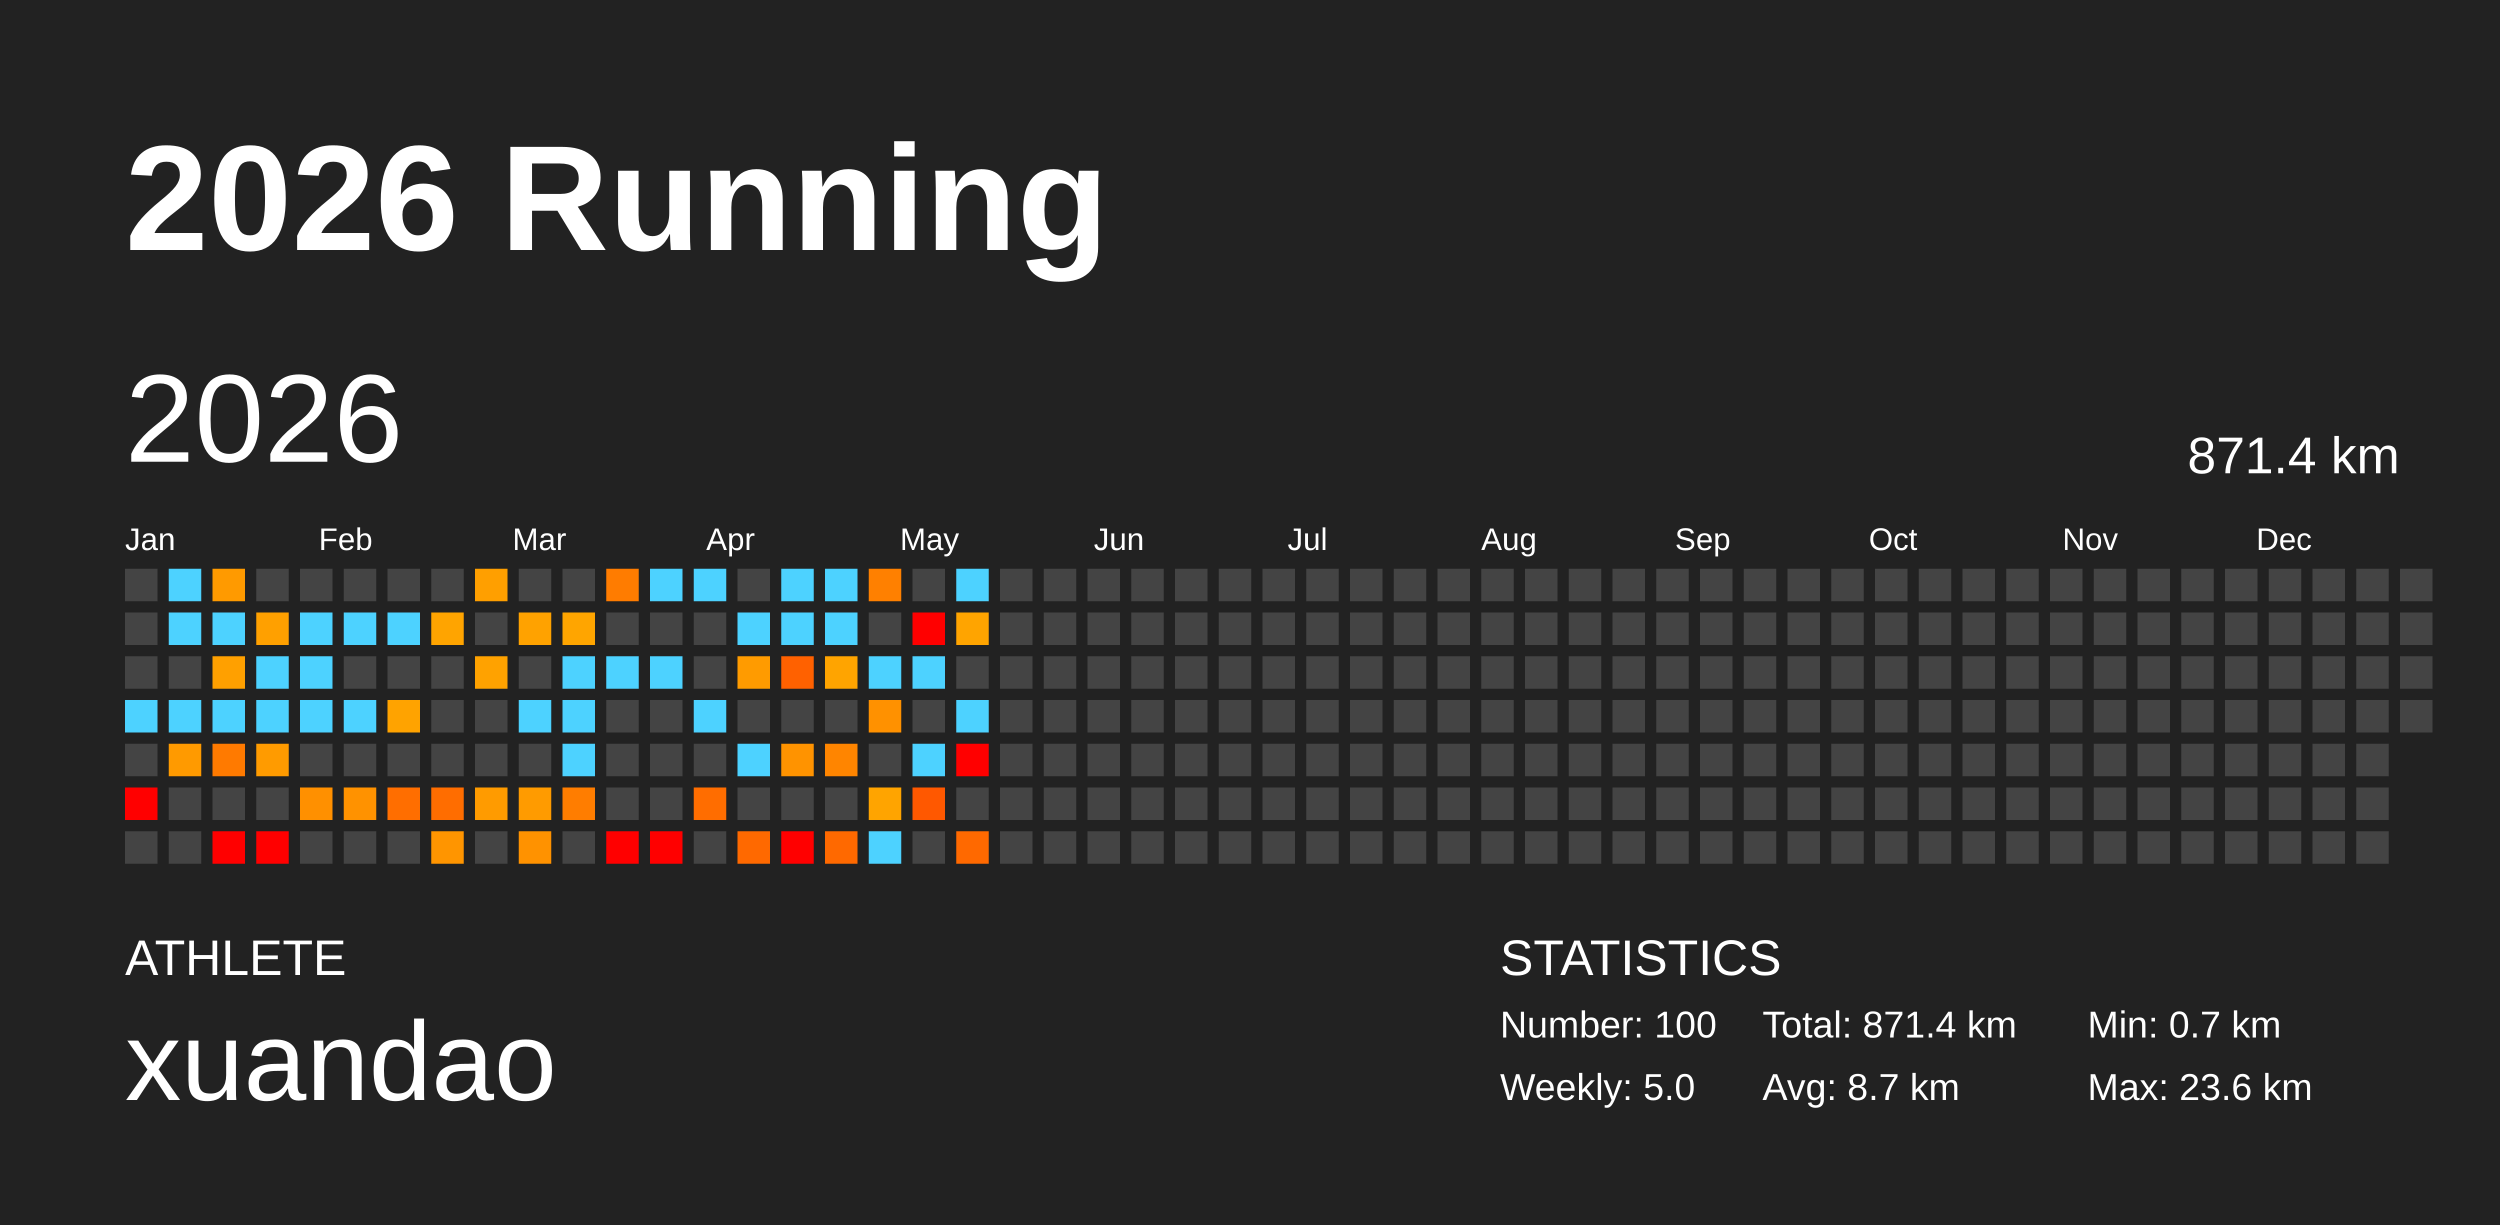
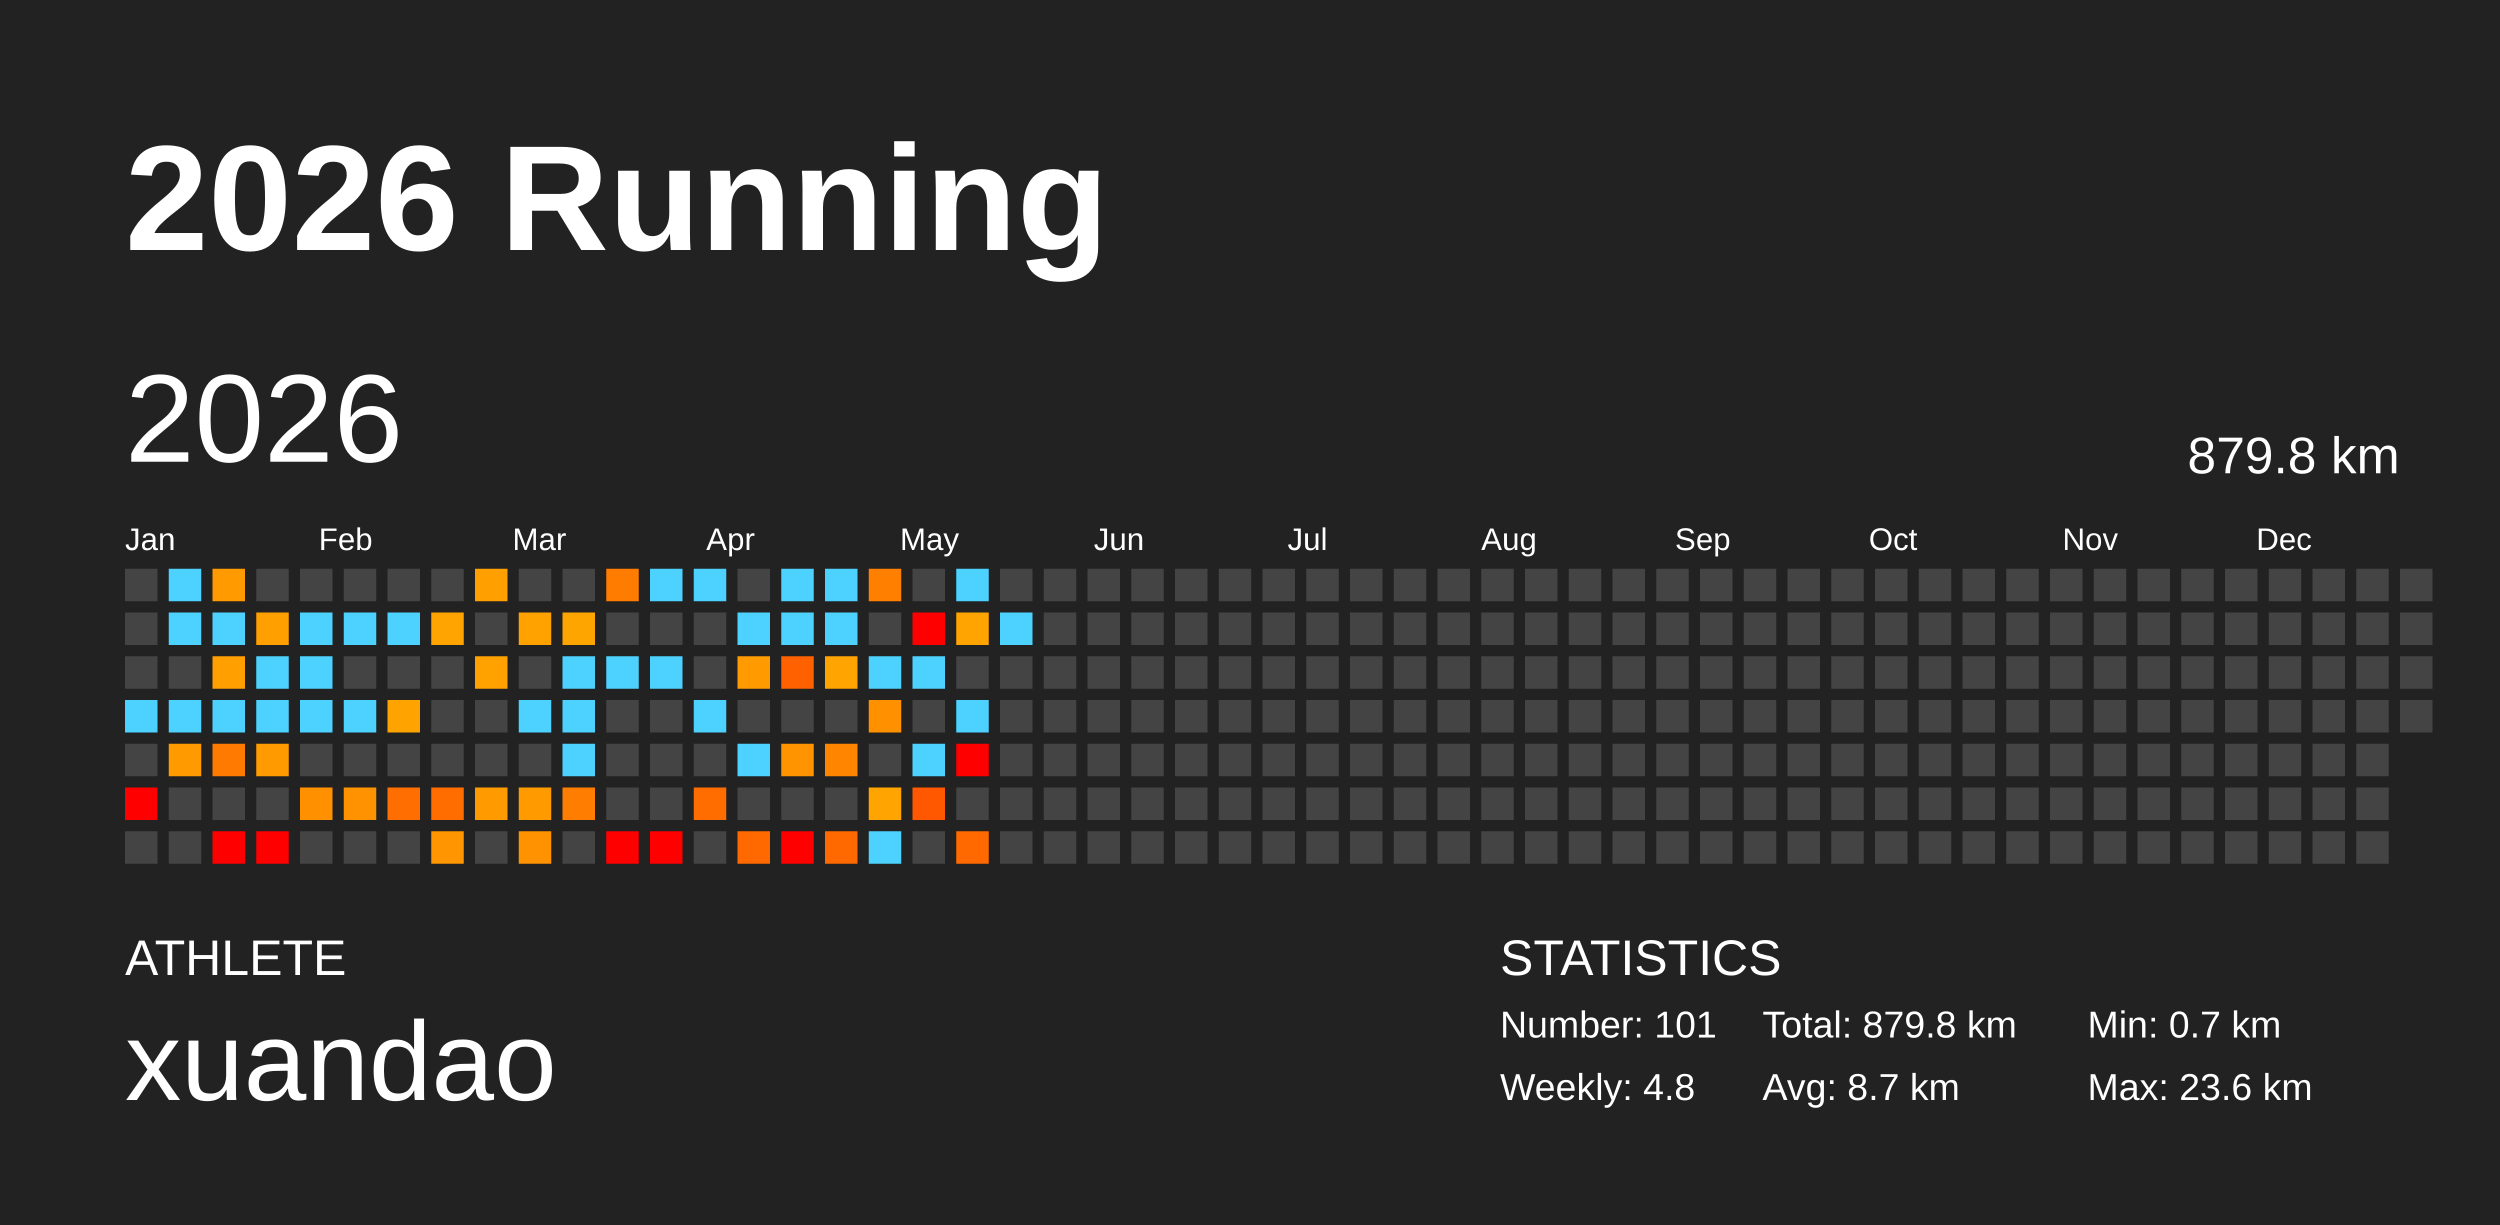
<svg xmlns="http://www.w3.org/2000/svg" baseProfile="full" height="98mm" version="1.1" viewBox="0,0,200,98" width="200mm">
  <defs />
  <rect fill="#222222" height="98" width="200" x="0" y="0" />
  <text fill="#FFFFFF" style="font-size:12px; font-family:Arial; font-weight:bold;" x="10" y="20">2026 Running</text>
  <text fill="#FFFFFF" style="font-size:4px; font-family:Arial" x="10" y="78">ATHLETE</text>
  <text fill="#FFFFFF" style="font-size:9px; font-family:Arial" x="10" y="88">xuandao</text>
  <text fill="#FFFFFF" style="font-size:4px; font-family:Arial" x="120" y="78">STATISTICS</text>
-   <text fill="#FFFFFF" style="font-size:3px; font-family:Arial" x="120" y="83">Number: 100</text>
-   <text fill="#FFFFFF" style="font-size:3px; font-family:Arial" x="120" y="88">Weekly: 5.0</text>
-   <text fill="#FFFFFF" style="font-size:3px; font-family:Arial" x="141" y="83">Total: 871.4 km</text>
+   <text fill="#FFFFFF" style="font-size:3px; font-family:Arial" x="120" y="83">Number: 101</text>
+   <text fill="#FFFFFF" style="font-size:3px; font-family:Arial" x="120" y="88">Weekly: 4.8</text>
+   <text fill="#FFFFFF" style="font-size:3px; font-family:Arial" x="141" y="83">Total: 879.8 km</text>
  <text fill="#FFFFFF" style="font-size:3px; font-family:Arial" x="141" y="88">Avg: 8.7 km</text>
  <text fill="#FFFFFF" style="font-size:3px; font-family:Arial" x="167" y="83">Min: 0.7 km</text>
  <text fill="#FFFFFF" style="font-size:3px; font-family:Arial" x="167" y="88">Max: 23.6 km</text>
  <text dominant-baseline="hanging" fill="#FFFFFF" style="font-size:10.0px; font-family:Arial;" x="10" y="30">2026</text>
-   <text dominant-baseline="hanging" fill="#FFFFFF" style="font-size:4.125px; font-family:Arial;" x="175" y="35">871.4 km</text>
+   <text dominant-baseline="hanging" fill="#FFFFFF" style="font-size:4.125px; font-family:Arial;" x="175" y="35">879.8 km</text>
  <text fill="#FFFFFF" style="font-size:2.5px; font-family:Arial" x="10.0" y="44">Jan</text>
  <text fill="#FFFFFF" style="font-size:2.5px; font-family:Arial" x="25.5" y="44">Feb</text>
  <text fill="#FFFFFF" style="font-size:2.5px; font-family:Arial" x="41.0" y="44">Mar</text>
  <text fill="#FFFFFF" style="font-size:2.5px; font-family:Arial" x="56.5" y="44">Apr</text>
  <text fill="#FFFFFF" style="font-size:2.5px; font-family:Arial" x="72.0" y="44">May</text>
  <text fill="#FFFFFF" style="font-size:2.5px; font-family:Arial" x="87.5" y="44">Jun</text>
  <text fill="#FFFFFF" style="font-size:2.5px; font-family:Arial" x="103.0" y="44">Jul</text>
  <text fill="#FFFFFF" style="font-size:2.5px; font-family:Arial" x="118.5" y="44">Aug</text>
  <text fill="#FFFFFF" style="font-size:2.5px; font-family:Arial" x="134.0" y="44">Sep</text>
  <text fill="#FFFFFF" style="font-size:2.5px; font-family:Arial" x="149.5" y="44">Oct</text>
  <text fill="#FFFFFF" style="font-size:2.5px; font-family:Arial" x="165.0" y="44">Nov</text>
  <text fill="#FFFFFF" style="font-size:2.5px; font-family:Arial" x="180.5" y="44">Dec</text>
  <rect fill="#444444" height="2.6" width="2.6" x="10.0" y="45.5" />
  <rect fill="#444444" height="2.6" width="2.6" x="10.0" y="49.0" />
  <rect fill="#444444" height="2.6" width="2.6" x="10.0" y="52.5" />
  <rect fill="#4dd2ff" height="2.6" width="2.6" x="10.0" y="56.0" />
  <rect fill="#444444" height="2.6" width="2.6" x="10.0" y="59.5" />
  <rect fill="red" height="2.6" width="2.6" x="10.0" y="63.0" />
  <rect fill="#444444" height="2.6" width="2.6" x="10.0" y="66.5" />
  <rect fill="#4dd2ff" height="2.6" width="2.6" x="13.5" y="45.5" />
  <rect fill="#4dd2ff" height="2.6" width="2.6" x="13.5" y="49.0" />
  <rect fill="#444444" height="2.6" width="2.6" x="13.5" y="52.5" />
  <rect fill="#4dd2ff" height="2.6" width="2.6" x="13.5" y="56.0" />
  <rect fill="#ff9a00" height="2.6" width="2.6" x="13.5" y="59.5" />
  <rect fill="#444444" height="2.6" width="2.6" x="13.5" y="63.0" />
  <rect fill="#444444" height="2.6" width="2.6" x="13.5" y="66.5" />
  <rect fill="#ff9a00" height="2.6" width="2.6" x="17.0" y="45.5" />
  <rect fill="#4dd2ff" height="2.6" width="2.6" x="17.0" y="49.0" />
  <rect fill="#ffa000" height="2.6" width="2.6" x="17.0" y="52.5" />
  <rect fill="#4dd2ff" height="2.6" width="2.6" x="17.0" y="56.0" />
  <rect fill="#ff7a00" height="2.6" width="2.6" x="17.0" y="59.5" />
  <rect fill="#444444" height="2.6" width="2.6" x="17.0" y="63.0" />
  <rect fill="red" height="2.6" width="2.6" x="17.0" y="66.5" />
  <rect fill="#444444" height="2.6" width="2.6" x="20.5" y="45.5" />
  <rect fill="#ffa000" height="2.6" width="2.6" x="20.5" y="49.0" />
  <rect fill="#4dd2ff" height="2.6" width="2.6" x="20.5" y="52.5" />
  <rect fill="#4dd2ff" height="2.6" width="2.6" x="20.5" y="56.0" />
  <rect fill="#ff9b00" height="2.6" width="2.6" x="20.5" y="59.5" />
  <rect fill="#444444" height="2.6" width="2.6" x="20.5" y="63.0" />
  <rect fill="red" height="2.6" width="2.6" x="20.5" y="66.5" />
  <rect fill="#444444" height="2.6" width="2.6" x="24.0" y="45.5" />
  <rect fill="#4dd2ff" height="2.6" width="2.6" x="24.0" y="49.0" />
  <rect fill="#4dd2ff" height="2.6" width="2.6" x="24.0" y="52.5" />
  <rect fill="#4dd2ff" height="2.6" width="2.6" x="24.0" y="56.0" />
  <rect fill="#444444" height="2.6" width="2.6" x="24.0" y="59.5" />
  <rect fill="#ff9000" height="2.6" width="2.6" x="24.0" y="63.0" />
  <rect fill="#444444" height="2.6" width="2.6" x="24.0" y="66.5" />
  <rect fill="#444444" height="2.6" width="2.6" x="27.5" y="45.5" />
  <rect fill="#4dd2ff" height="2.6" width="2.6" x="27.5" y="49.0" />
  <rect fill="#444444" height="2.6" width="2.6" x="27.5" y="52.5" />
  <rect fill="#4dd2ff" height="2.6" width="2.6" x="27.5" y="56.0" />
  <rect fill="#444444" height="2.6" width="2.6" x="27.5" y="59.5" />
  <rect fill="#ff9200" height="2.6" width="2.6" x="27.5" y="63.0" />
  <rect fill="#444444" height="2.6" width="2.6" x="27.5" y="66.5" />
  <rect fill="#444444" height="2.6" width="2.6" x="31.0" y="45.5" />
  <rect fill="#4dd2ff" height="2.6" width="2.6" x="31.0" y="49.0" />
  <rect fill="#444444" height="2.6" width="2.6" x="31.0" y="52.5" />
  <rect fill="#ffa300" height="2.6" width="2.6" x="31.0" y="56.0" />
  <rect fill="#444444" height="2.6" width="2.6" x="31.0" y="59.5" />
  <rect fill="#ff6e00" height="2.6" width="2.6" x="31.0" y="63.0" />
  <rect fill="#444444" height="2.6" width="2.6" x="31.0" y="66.5" />
  <rect fill="#444444" height="2.6" width="2.6" x="34.5" y="45.5" />
  <rect fill="#ffa400" height="2.6" width="2.6" x="34.5" y="49.0" />
  <rect fill="#444444" height="2.6" width="2.6" x="34.5" y="52.5" />
  <rect fill="#444444" height="2.6" width="2.6" x="34.5" y="56.0" />
  <rect fill="#444444" height="2.6" width="2.6" x="34.5" y="59.5" />
  <rect fill="#ff6d00" height="2.6" width="2.6" x="34.5" y="63.0" />
  <rect fill="#ff9500" height="2.6" width="2.6" x="34.5" y="66.5" />
  <rect fill="#ff9f00" height="2.6" width="2.6" x="38.0" y="45.5" />
  <rect fill="#444444" height="2.6" width="2.6" x="38.0" y="49.0" />
  <rect fill="#ffa200" height="2.6" width="2.6" x="38.0" y="52.5" />
  <rect fill="#444444" height="2.6" width="2.6" x="38.0" y="56.0" />
  <rect fill="#444444" height="2.6" width="2.6" x="38.0" y="59.5" />
  <rect fill="#ff9b00" height="2.6" width="2.6" x="38.0" y="63.0" />
  <rect fill="#444444" height="2.6" width="2.6" x="38.0" y="66.5" />
  <rect fill="#444444" height="2.6" width="2.6" x="41.5" y="45.5" />
  <rect fill="#ffa200" height="2.6" width="2.6" x="41.5" y="49.0" />
  <rect fill="#444444" height="2.6" width="2.6" x="41.5" y="52.5" />
  <rect fill="#4dd2ff" height="2.6" width="2.6" x="41.5" y="56.0" />
  <rect fill="#444444" height="2.6" width="2.6" x="41.5" y="59.5" />
  <rect fill="#ff9b00" height="2.6" width="2.6" x="41.5" y="63.0" />
  <rect fill="#ff9200" height="2.6" width="2.6" x="41.5" y="66.5" />
  <rect fill="#444444" height="2.6" width="2.6" x="45.0" y="45.5" />
  <rect fill="#ffa500" height="2.6" width="2.6" x="45.0" y="49.0" />
  <rect fill="#4dd2ff" height="2.6" width="2.6" x="45.0" y="52.5" />
  <rect fill="#4dd2ff" height="2.6" width="2.6" x="45.0" y="56.0" />
  <rect fill="#4dd2ff" height="2.6" width="2.6" x="45.0" y="59.5" />
  <rect fill="#ff7d00" height="2.6" width="2.6" x="45.0" y="63.0" />
  <rect fill="#444444" height="2.6" width="2.6" x="45.0" y="66.5" />
  <rect fill="#ff7c00" height="2.6" width="2.6" x="48.5" y="45.5" />
  <rect fill="#444444" height="2.6" width="2.6" x="48.5" y="49.0" />
  <rect fill="#4dd2ff" height="2.6" width="2.6" x="48.5" y="52.5" />
  <rect fill="#444444" height="2.6" width="2.6" x="48.5" y="56.0" />
  <rect fill="#444444" height="2.6" width="2.6" x="48.5" y="59.5" />
  <rect fill="#444444" height="2.6" width="2.6" x="48.5" y="63.0" />
  <rect fill="red" height="2.6" width="2.6" x="48.5" y="66.5" />
  <rect fill="#4dd2ff" height="2.6" width="2.6" x="52.0" y="45.5" />
  <rect fill="#444444" height="2.6" width="2.6" x="52.0" y="49.0" />
  <rect fill="#4dd2ff" height="2.6" width="2.6" x="52.0" y="52.5" />
  <rect fill="#444444" height="2.6" width="2.6" x="52.0" y="56.0" />
  <rect fill="#444444" height="2.6" width="2.6" x="52.0" y="59.5" />
  <rect fill="#444444" height="2.6" width="2.6" x="52.0" y="63.0" />
  <rect fill="red" height="2.6" width="2.6" x="52.0" y="66.5" />
  <rect fill="#4dd2ff" height="2.6" width="2.6" x="55.5" y="45.5" />
  <rect fill="#444444" height="2.6" width="2.6" x="55.5" y="49.0" />
  <rect fill="#444444" height="2.6" width="2.6" x="55.5" y="52.5" />
  <rect fill="#4dd2ff" height="2.6" width="2.6" x="55.5" y="56.0" />
  <rect fill="#444444" height="2.6" width="2.6" x="55.5" y="59.5" />
  <rect fill="#ff6d00" height="2.6" width="2.6" x="55.5" y="63.0" />
  <rect fill="#444444" height="2.6" width="2.6" x="55.5" y="66.5" />
  <rect fill="#444444" height="2.6" width="2.6" x="59.0" y="45.5" />
  <rect fill="#4dd2ff" height="2.6" width="2.6" x="59.0" y="49.0" />
  <rect fill="#ff9b00" height="2.6" width="2.6" x="59.0" y="52.5" />
  <rect fill="#444444" height="2.6" width="2.6" x="59.0" y="56.0" />
  <rect fill="#4dd2ff" height="2.6" width="2.6" x="59.0" y="59.5" />
  <rect fill="#444444" height="2.6" width="2.6" x="59.0" y="63.0" />
  <rect fill="#ff6900" height="2.6" width="2.6" x="59.0" y="66.5" />
  <rect fill="#4dd2ff" height="2.6" width="2.6" x="62.5" y="45.5" />
  <rect fill="#4dd2ff" height="2.6" width="2.6" x="62.5" y="49.0" />
  <rect fill="#ff6100" height="2.6" width="2.6" x="62.5" y="52.5" />
  <rect fill="#444444" height="2.6" width="2.6" x="62.5" y="56.0" />
  <rect fill="#ff9300" height="2.6" width="2.6" x="62.5" y="59.5" />
  <rect fill="#444444" height="2.6" width="2.6" x="62.5" y="63.0" />
  <rect fill="red" height="2.6" width="2.6" x="62.5" y="66.5" />
  <rect fill="#4dd2ff" height="2.6" width="2.6" x="66.0" y="45.5" />
  <rect fill="#4dd2ff" height="2.6" width="2.6" x="66.0" y="49.0" />
  <rect fill="#ffa400" height="2.6" width="2.6" x="66.0" y="52.5" />
  <rect fill="#444444" height="2.6" width="2.6" x="66.0" y="56.0" />
  <rect fill="#ff8500" height="2.6" width="2.6" x="66.0" y="59.5" />
  <rect fill="#444444" height="2.6" width="2.6" x="66.0" y="63.0" />
  <rect fill="#ff6900" height="2.6" width="2.6" x="66.0" y="66.5" />
  <rect fill="#ff8000" height="2.6" width="2.6" x="69.5" y="45.5" />
  <rect fill="#444444" height="2.6" width="2.6" x="69.5" y="49.0" />
  <rect fill="#4dd2ff" height="2.6" width="2.6" x="69.5" y="52.5" />
  <rect fill="#ff9100" height="2.6" width="2.6" x="69.5" y="56.0" />
  <rect fill="#444444" height="2.6" width="2.6" x="69.5" y="59.5" />
  <rect fill="#ffa400" height="2.6" width="2.6" x="69.5" y="63.0" />
  <rect fill="#4dd2ff" height="2.6" width="2.6" x="69.5" y="66.5" />
  <rect fill="#444444" height="2.6" width="2.6" x="73.0" y="45.5" />
  <rect fill="red" height="2.6" width="2.6" x="73.0" y="49.0" />
  <rect fill="#4dd2ff" height="2.6" width="2.6" x="73.0" y="52.5" />
  <rect fill="#444444" height="2.6" width="2.6" x="73.0" y="56.0" />
  <rect fill="#4dd2ff" height="2.6" width="2.6" x="73.0" y="59.5" />
  <rect fill="#ff5800" height="2.6" width="2.6" x="73.0" y="63.0" />
  <rect fill="#444444" height="2.6" width="2.6" x="73.0" y="66.5" />
  <rect fill="#4dd2ff" height="2.6" width="2.6" x="76.5" y="45.5" />
  <rect fill="#ffa400" height="2.6" width="2.6" x="76.5" y="49.0" />
  <rect fill="#444444" height="2.6" width="2.6" x="76.5" y="52.5" />
  <rect fill="#4dd2ff" height="2.6" width="2.6" x="76.5" y="56.0" />
  <rect fill="red" height="2.6" width="2.6" x="76.5" y="59.5" />
  <rect fill="#444444" height="2.6" width="2.6" x="76.5" y="63.0" />
  <rect fill="#ff6900" height="2.6" width="2.6" x="76.5" y="66.5" />
  <rect fill="#444444" height="2.6" width="2.6" x="80.0" y="45.5" />
-   <rect fill="#444444" height="2.6" width="2.6" x="80.0" y="49.0" />
+   <rect fill="#4dd2ff" height="2.6" width="2.6" x="80.0" y="49.0" />
  <rect fill="#444444" height="2.6" width="2.6" x="80.0" y="52.5" />
  <rect fill="#444444" height="2.6" width="2.6" x="80.0" y="56.0" />
  <rect fill="#444444" height="2.6" width="2.6" x="80.0" y="59.5" />
  <rect fill="#444444" height="2.6" width="2.6" x="80.0" y="63.0" />
  <rect fill="#444444" height="2.6" width="2.6" x="80.0" y="66.5" />
  <rect fill="#444444" height="2.6" width="2.6" x="83.5" y="45.5" />
  <rect fill="#444444" height="2.6" width="2.6" x="83.5" y="49.0" />
  <rect fill="#444444" height="2.6" width="2.6" x="83.5" y="52.5" />
  <rect fill="#444444" height="2.6" width="2.6" x="83.5" y="56.0" />
  <rect fill="#444444" height="2.6" width="2.6" x="83.5" y="59.5" />
  <rect fill="#444444" height="2.6" width="2.6" x="83.5" y="63.0" />
  <rect fill="#444444" height="2.6" width="2.6" x="83.5" y="66.5" />
  <rect fill="#444444" height="2.6" width="2.6" x="87.0" y="45.5" />
  <rect fill="#444444" height="2.6" width="2.6" x="87.0" y="49.0" />
  <rect fill="#444444" height="2.6" width="2.6" x="87.0" y="52.5" />
  <rect fill="#444444" height="2.6" width="2.6" x="87.0" y="56.0" />
  <rect fill="#444444" height="2.6" width="2.6" x="87.0" y="59.5" />
  <rect fill="#444444" height="2.6" width="2.6" x="87.0" y="63.0" />
  <rect fill="#444444" height="2.6" width="2.6" x="87.0" y="66.5" />
  <rect fill="#444444" height="2.6" width="2.6" x="90.5" y="45.5" />
  <rect fill="#444444" height="2.6" width="2.6" x="90.5" y="49.0" />
  <rect fill="#444444" height="2.6" width="2.6" x="90.5" y="52.5" />
  <rect fill="#444444" height="2.6" width="2.6" x="90.5" y="56.0" />
  <rect fill="#444444" height="2.6" width="2.6" x="90.5" y="59.5" />
  <rect fill="#444444" height="2.6" width="2.6" x="90.5" y="63.0" />
  <rect fill="#444444" height="2.6" width="2.6" x="90.5" y="66.5" />
  <rect fill="#444444" height="2.6" width="2.6" x="94.0" y="45.5" />
  <rect fill="#444444" height="2.6" width="2.6" x="94.0" y="49.0" />
  <rect fill="#444444" height="2.6" width="2.6" x="94.0" y="52.5" />
  <rect fill="#444444" height="2.6" width="2.6" x="94.0" y="56.0" />
  <rect fill="#444444" height="2.6" width="2.6" x="94.0" y="59.5" />
  <rect fill="#444444" height="2.6" width="2.6" x="94.0" y="63.0" />
  <rect fill="#444444" height="2.6" width="2.6" x="94.0" y="66.5" />
  <rect fill="#444444" height="2.6" width="2.6" x="97.5" y="45.5" />
  <rect fill="#444444" height="2.6" width="2.6" x="97.5" y="49.0" />
  <rect fill="#444444" height="2.6" width="2.6" x="97.5" y="52.5" />
  <rect fill="#444444" height="2.6" width="2.6" x="97.5" y="56.0" />
  <rect fill="#444444" height="2.6" width="2.6" x="97.5" y="59.5" />
  <rect fill="#444444" height="2.6" width="2.6" x="97.5" y="63.0" />
  <rect fill="#444444" height="2.6" width="2.6" x="97.5" y="66.5" />
  <rect fill="#444444" height="2.6" width="2.6" x="101.0" y="45.5" />
  <rect fill="#444444" height="2.6" width="2.6" x="101.0" y="49.0" />
  <rect fill="#444444" height="2.6" width="2.6" x="101.0" y="52.5" />
  <rect fill="#444444" height="2.6" width="2.6" x="101.0" y="56.0" />
  <rect fill="#444444" height="2.6" width="2.6" x="101.0" y="59.5" />
  <rect fill="#444444" height="2.6" width="2.6" x="101.0" y="63.0" />
  <rect fill="#444444" height="2.6" width="2.6" x="101.0" y="66.5" />
  <rect fill="#444444" height="2.6" width="2.6" x="104.5" y="45.5" />
  <rect fill="#444444" height="2.6" width="2.6" x="104.5" y="49.0" />
  <rect fill="#444444" height="2.6" width="2.6" x="104.5" y="52.5" />
  <rect fill="#444444" height="2.6" width="2.6" x="104.5" y="56.0" />
  <rect fill="#444444" height="2.6" width="2.6" x="104.5" y="59.5" />
  <rect fill="#444444" height="2.6" width="2.6" x="104.5" y="63.0" />
  <rect fill="#444444" height="2.6" width="2.6" x="104.5" y="66.5" />
  <rect fill="#444444" height="2.6" width="2.6" x="108.0" y="45.5" />
  <rect fill="#444444" height="2.6" width="2.6" x="108.0" y="49.0" />
  <rect fill="#444444" height="2.6" width="2.6" x="108.0" y="52.5" />
  <rect fill="#444444" height="2.6" width="2.6" x="108.0" y="56.0" />
  <rect fill="#444444" height="2.6" width="2.6" x="108.0" y="59.5" />
  <rect fill="#444444" height="2.6" width="2.6" x="108.0" y="63.0" />
  <rect fill="#444444" height="2.6" width="2.6" x="108.0" y="66.5" />
  <rect fill="#444444" height="2.6" width="2.6" x="111.5" y="45.5" />
  <rect fill="#444444" height="2.6" width="2.6" x="111.5" y="49.0" />
  <rect fill="#444444" height="2.6" width="2.6" x="111.5" y="52.5" />
  <rect fill="#444444" height="2.6" width="2.6" x="111.5" y="56.0" />
  <rect fill="#444444" height="2.6" width="2.6" x="111.5" y="59.5" />
  <rect fill="#444444" height="2.6" width="2.6" x="111.5" y="63.0" />
  <rect fill="#444444" height="2.6" width="2.6" x="111.5" y="66.5" />
  <rect fill="#444444" height="2.6" width="2.6" x="115.0" y="45.5" />
  <rect fill="#444444" height="2.6" width="2.6" x="115.0" y="49.0" />
  <rect fill="#444444" height="2.6" width="2.6" x="115.0" y="52.5" />
  <rect fill="#444444" height="2.6" width="2.6" x="115.0" y="56.0" />
  <rect fill="#444444" height="2.6" width="2.6" x="115.0" y="59.5" />
  <rect fill="#444444" height="2.6" width="2.6" x="115.0" y="63.0" />
  <rect fill="#444444" height="2.6" width="2.6" x="115.0" y="66.5" />
  <rect fill="#444444" height="2.6" width="2.6" x="118.5" y="45.5" />
  <rect fill="#444444" height="2.6" width="2.6" x="118.5" y="49.0" />
  <rect fill="#444444" height="2.6" width="2.6" x="118.5" y="52.5" />
  <rect fill="#444444" height="2.6" width="2.6" x="118.5" y="56.0" />
  <rect fill="#444444" height="2.6" width="2.6" x="118.5" y="59.5" />
  <rect fill="#444444" height="2.6" width="2.6" x="118.5" y="63.0" />
  <rect fill="#444444" height="2.6" width="2.6" x="118.5" y="66.5" />
  <rect fill="#444444" height="2.6" width="2.6" x="122.0" y="45.5" />
  <rect fill="#444444" height="2.6" width="2.6" x="122.0" y="49.0" />
  <rect fill="#444444" height="2.6" width="2.6" x="122.0" y="52.5" />
  <rect fill="#444444" height="2.6" width="2.6" x="122.0" y="56.0" />
  <rect fill="#444444" height="2.6" width="2.6" x="122.0" y="59.5" />
  <rect fill="#444444" height="2.6" width="2.6" x="122.0" y="63.0" />
  <rect fill="#444444" height="2.6" width="2.6" x="122.0" y="66.5" />
  <rect fill="#444444" height="2.6" width="2.6" x="125.5" y="45.5" />
  <rect fill="#444444" height="2.6" width="2.6" x="125.5" y="49.0" />
  <rect fill="#444444" height="2.6" width="2.6" x="125.5" y="52.5" />
  <rect fill="#444444" height="2.6" width="2.6" x="125.5" y="56.0" />
  <rect fill="#444444" height="2.6" width="2.6" x="125.5" y="59.5" />
  <rect fill="#444444" height="2.6" width="2.6" x="125.5" y="63.0" />
  <rect fill="#444444" height="2.6" width="2.6" x="125.5" y="66.5" />
  <rect fill="#444444" height="2.6" width="2.6" x="129.0" y="45.5" />
  <rect fill="#444444" height="2.6" width="2.6" x="129.0" y="49.0" />
  <rect fill="#444444" height="2.6" width="2.6" x="129.0" y="52.5" />
  <rect fill="#444444" height="2.6" width="2.6" x="129.0" y="56.0" />
  <rect fill="#444444" height="2.6" width="2.6" x="129.0" y="59.5" />
  <rect fill="#444444" height="2.6" width="2.6" x="129.0" y="63.0" />
  <rect fill="#444444" height="2.6" width="2.6" x="129.0" y="66.5" />
  <rect fill="#444444" height="2.6" width="2.6" x="132.5" y="45.5" />
  <rect fill="#444444" height="2.6" width="2.6" x="132.5" y="49.0" />
  <rect fill="#444444" height="2.6" width="2.6" x="132.5" y="52.5" />
  <rect fill="#444444" height="2.6" width="2.6" x="132.5" y="56.0" />
  <rect fill="#444444" height="2.6" width="2.6" x="132.5" y="59.5" />
  <rect fill="#444444" height="2.6" width="2.6" x="132.5" y="63.0" />
  <rect fill="#444444" height="2.6" width="2.6" x="132.5" y="66.5" />
  <rect fill="#444444" height="2.6" width="2.6" x="136.0" y="45.5" />
  <rect fill="#444444" height="2.6" width="2.6" x="136.0" y="49.0" />
  <rect fill="#444444" height="2.6" width="2.6" x="136.0" y="52.5" />
  <rect fill="#444444" height="2.6" width="2.6" x="136.0" y="56.0" />
  <rect fill="#444444" height="2.6" width="2.6" x="136.0" y="59.5" />
  <rect fill="#444444" height="2.6" width="2.6" x="136.0" y="63.0" />
  <rect fill="#444444" height="2.6" width="2.6" x="136.0" y="66.5" />
  <rect fill="#444444" height="2.6" width="2.6" x="139.5" y="45.5" />
  <rect fill="#444444" height="2.6" width="2.6" x="139.5" y="49.0" />
  <rect fill="#444444" height="2.6" width="2.6" x="139.5" y="52.5" />
  <rect fill="#444444" height="2.6" width="2.6" x="139.5" y="56.0" />
  <rect fill="#444444" height="2.6" width="2.6" x="139.5" y="59.5" />
  <rect fill="#444444" height="2.6" width="2.6" x="139.5" y="63.0" />
  <rect fill="#444444" height="2.6" width="2.6" x="139.5" y="66.5" />
  <rect fill="#444444" height="2.6" width="2.6" x="143.0" y="45.5" />
  <rect fill="#444444" height="2.6" width="2.6" x="143.0" y="49.0" />
  <rect fill="#444444" height="2.6" width="2.6" x="143.0" y="52.5" />
  <rect fill="#444444" height="2.6" width="2.6" x="143.0" y="56.0" />
  <rect fill="#444444" height="2.6" width="2.6" x="143.0" y="59.5" />
  <rect fill="#444444" height="2.6" width="2.6" x="143.0" y="63.0" />
  <rect fill="#444444" height="2.6" width="2.6" x="143.0" y="66.5" />
  <rect fill="#444444" height="2.6" width="2.6" x="146.5" y="45.5" />
  <rect fill="#444444" height="2.6" width="2.6" x="146.5" y="49.0" />
  <rect fill="#444444" height="2.6" width="2.6" x="146.5" y="52.5" />
  <rect fill="#444444" height="2.6" width="2.6" x="146.5" y="56.0" />
  <rect fill="#444444" height="2.6" width="2.6" x="146.5" y="59.5" />
  <rect fill="#444444" height="2.6" width="2.6" x="146.5" y="63.0" />
  <rect fill="#444444" height="2.6" width="2.6" x="146.5" y="66.5" />
  <rect fill="#444444" height="2.6" width="2.6" x="150.0" y="45.5" />
  <rect fill="#444444" height="2.6" width="2.6" x="150.0" y="49.0" />
  <rect fill="#444444" height="2.6" width="2.6" x="150.0" y="52.5" />
  <rect fill="#444444" height="2.6" width="2.6" x="150.0" y="56.0" />
  <rect fill="#444444" height="2.6" width="2.6" x="150.0" y="59.5" />
  <rect fill="#444444" height="2.6" width="2.6" x="150.0" y="63.0" />
  <rect fill="#444444" height="2.6" width="2.6" x="150.0" y="66.5" />
  <rect fill="#444444" height="2.6" width="2.6" x="153.5" y="45.5" />
  <rect fill="#444444" height="2.6" width="2.6" x="153.5" y="49.0" />
  <rect fill="#444444" height="2.6" width="2.6" x="153.5" y="52.5" />
  <rect fill="#444444" height="2.6" width="2.6" x="153.5" y="56.0" />
  <rect fill="#444444" height="2.6" width="2.6" x="153.5" y="59.5" />
  <rect fill="#444444" height="2.6" width="2.6" x="153.5" y="63.0" />
  <rect fill="#444444" height="2.6" width="2.6" x="153.5" y="66.5" />
  <rect fill="#444444" height="2.6" width="2.6" x="157.0" y="45.5" />
  <rect fill="#444444" height="2.6" width="2.6" x="157.0" y="49.0" />
  <rect fill="#444444" height="2.6" width="2.6" x="157.0" y="52.5" />
  <rect fill="#444444" height="2.6" width="2.6" x="157.0" y="56.0" />
  <rect fill="#444444" height="2.6" width="2.6" x="157.0" y="59.5" />
  <rect fill="#444444" height="2.6" width="2.6" x="157.0" y="63.0" />
  <rect fill="#444444" height="2.6" width="2.6" x="157.0" y="66.5" />
  <rect fill="#444444" height="2.6" width="2.6" x="160.5" y="45.5" />
  <rect fill="#444444" height="2.6" width="2.6" x="160.5" y="49.0" />
  <rect fill="#444444" height="2.6" width="2.6" x="160.5" y="52.5" />
  <rect fill="#444444" height="2.6" width="2.6" x="160.5" y="56.0" />
  <rect fill="#444444" height="2.6" width="2.6" x="160.5" y="59.5" />
  <rect fill="#444444" height="2.6" width="2.6" x="160.5" y="63.0" />
  <rect fill="#444444" height="2.6" width="2.6" x="160.5" y="66.5" />
  <rect fill="#444444" height="2.6" width="2.6" x="164.0" y="45.5" />
  <rect fill="#444444" height="2.6" width="2.6" x="164.0" y="49.0" />
  <rect fill="#444444" height="2.6" width="2.6" x="164.0" y="52.5" />
  <rect fill="#444444" height="2.6" width="2.6" x="164.0" y="56.0" />
  <rect fill="#444444" height="2.6" width="2.6" x="164.0" y="59.5" />
  <rect fill="#444444" height="2.6" width="2.6" x="164.0" y="63.0" />
  <rect fill="#444444" height="2.6" width="2.6" x="164.0" y="66.5" />
  <rect fill="#444444" height="2.6" width="2.6" x="167.5" y="45.5" />
  <rect fill="#444444" height="2.6" width="2.6" x="167.5" y="49.0" />
  <rect fill="#444444" height="2.6" width="2.6" x="167.5" y="52.5" />
  <rect fill="#444444" height="2.6" width="2.6" x="167.5" y="56.0" />
  <rect fill="#444444" height="2.6" width="2.6" x="167.5" y="59.5" />
  <rect fill="#444444" height="2.6" width="2.6" x="167.5" y="63.0" />
  <rect fill="#444444" height="2.6" width="2.6" x="167.5" y="66.5" />
  <rect fill="#444444" height="2.6" width="2.6" x="171.0" y="45.5" />
  <rect fill="#444444" height="2.6" width="2.6" x="171.0" y="49.0" />
  <rect fill="#444444" height="2.6" width="2.6" x="171.0" y="52.5" />
  <rect fill="#444444" height="2.6" width="2.6" x="171.0" y="56.0" />
  <rect fill="#444444" height="2.6" width="2.6" x="171.0" y="59.5" />
  <rect fill="#444444" height="2.6" width="2.6" x="171.0" y="63.0" />
  <rect fill="#444444" height="2.6" width="2.6" x="171.0" y="66.5" />
  <rect fill="#444444" height="2.6" width="2.6" x="174.5" y="45.5" />
  <rect fill="#444444" height="2.6" width="2.6" x="174.5" y="49.0" />
  <rect fill="#444444" height="2.6" width="2.6" x="174.5" y="52.5" />
  <rect fill="#444444" height="2.6" width="2.6" x="174.5" y="56.0" />
  <rect fill="#444444" height="2.6" width="2.6" x="174.5" y="59.5" />
  <rect fill="#444444" height="2.6" width="2.6" x="174.5" y="63.0" />
  <rect fill="#444444" height="2.6" width="2.6" x="174.5" y="66.5" />
  <rect fill="#444444" height="2.6" width="2.6" x="178.0" y="45.5" />
  <rect fill="#444444" height="2.6" width="2.6" x="178.0" y="49.0" />
  <rect fill="#444444" height="2.6" width="2.6" x="178.0" y="52.5" />
  <rect fill="#444444" height="2.6" width="2.6" x="178.0" y="56.0" />
  <rect fill="#444444" height="2.6" width="2.6" x="178.0" y="59.5" />
  <rect fill="#444444" height="2.6" width="2.6" x="178.0" y="63.0" />
  <rect fill="#444444" height="2.6" width="2.6" x="178.0" y="66.5" />
  <rect fill="#444444" height="2.6" width="2.6" x="181.5" y="45.5" />
  <rect fill="#444444" height="2.6" width="2.6" x="181.5" y="49.0" />
  <rect fill="#444444" height="2.6" width="2.6" x="181.5" y="52.5" />
  <rect fill="#444444" height="2.6" width="2.6" x="181.5" y="56.0" />
  <rect fill="#444444" height="2.6" width="2.6" x="181.5" y="59.5" />
  <rect fill="#444444" height="2.6" width="2.6" x="181.5" y="63.0" />
  <rect fill="#444444" height="2.6" width="2.6" x="181.5" y="66.5" />
  <rect fill="#444444" height="2.6" width="2.6" x="185.0" y="45.5" />
  <rect fill="#444444" height="2.6" width="2.6" x="185.0" y="49.0" />
  <rect fill="#444444" height="2.6" width="2.6" x="185.0" y="52.5" />
  <rect fill="#444444" height="2.6" width="2.6" x="185.0" y="56.0" />
  <rect fill="#444444" height="2.6" width="2.6" x="185.0" y="59.5" />
  <rect fill="#444444" height="2.6" width="2.6" x="185.0" y="63.0" />
  <rect fill="#444444" height="2.6" width="2.6" x="185.0" y="66.5" />
  <rect fill="#444444" height="2.6" width="2.6" x="188.5" y="45.5" />
  <rect fill="#444444" height="2.6" width="2.6" x="188.5" y="49.0" />
  <rect fill="#444444" height="2.6" width="2.6" x="188.5" y="52.5" />
  <rect fill="#444444" height="2.6" width="2.6" x="188.5" y="56.0" />
  <rect fill="#444444" height="2.6" width="2.6" x="188.5" y="59.5" />
  <rect fill="#444444" height="2.6" width="2.6" x="188.5" y="63.0" />
  <rect fill="#444444" height="2.6" width="2.6" x="188.5" y="66.5" />
  <rect fill="#444444" height="2.6" width="2.6" x="192.0" y="45.5" />
  <rect fill="#444444" height="2.6" width="2.6" x="192.0" y="49.0" />
  <rect fill="#444444" height="2.6" width="2.6" x="192.0" y="52.5" />
  <rect fill="#444444" height="2.6" width="2.6" x="192.0" y="56.0" />
</svg>
